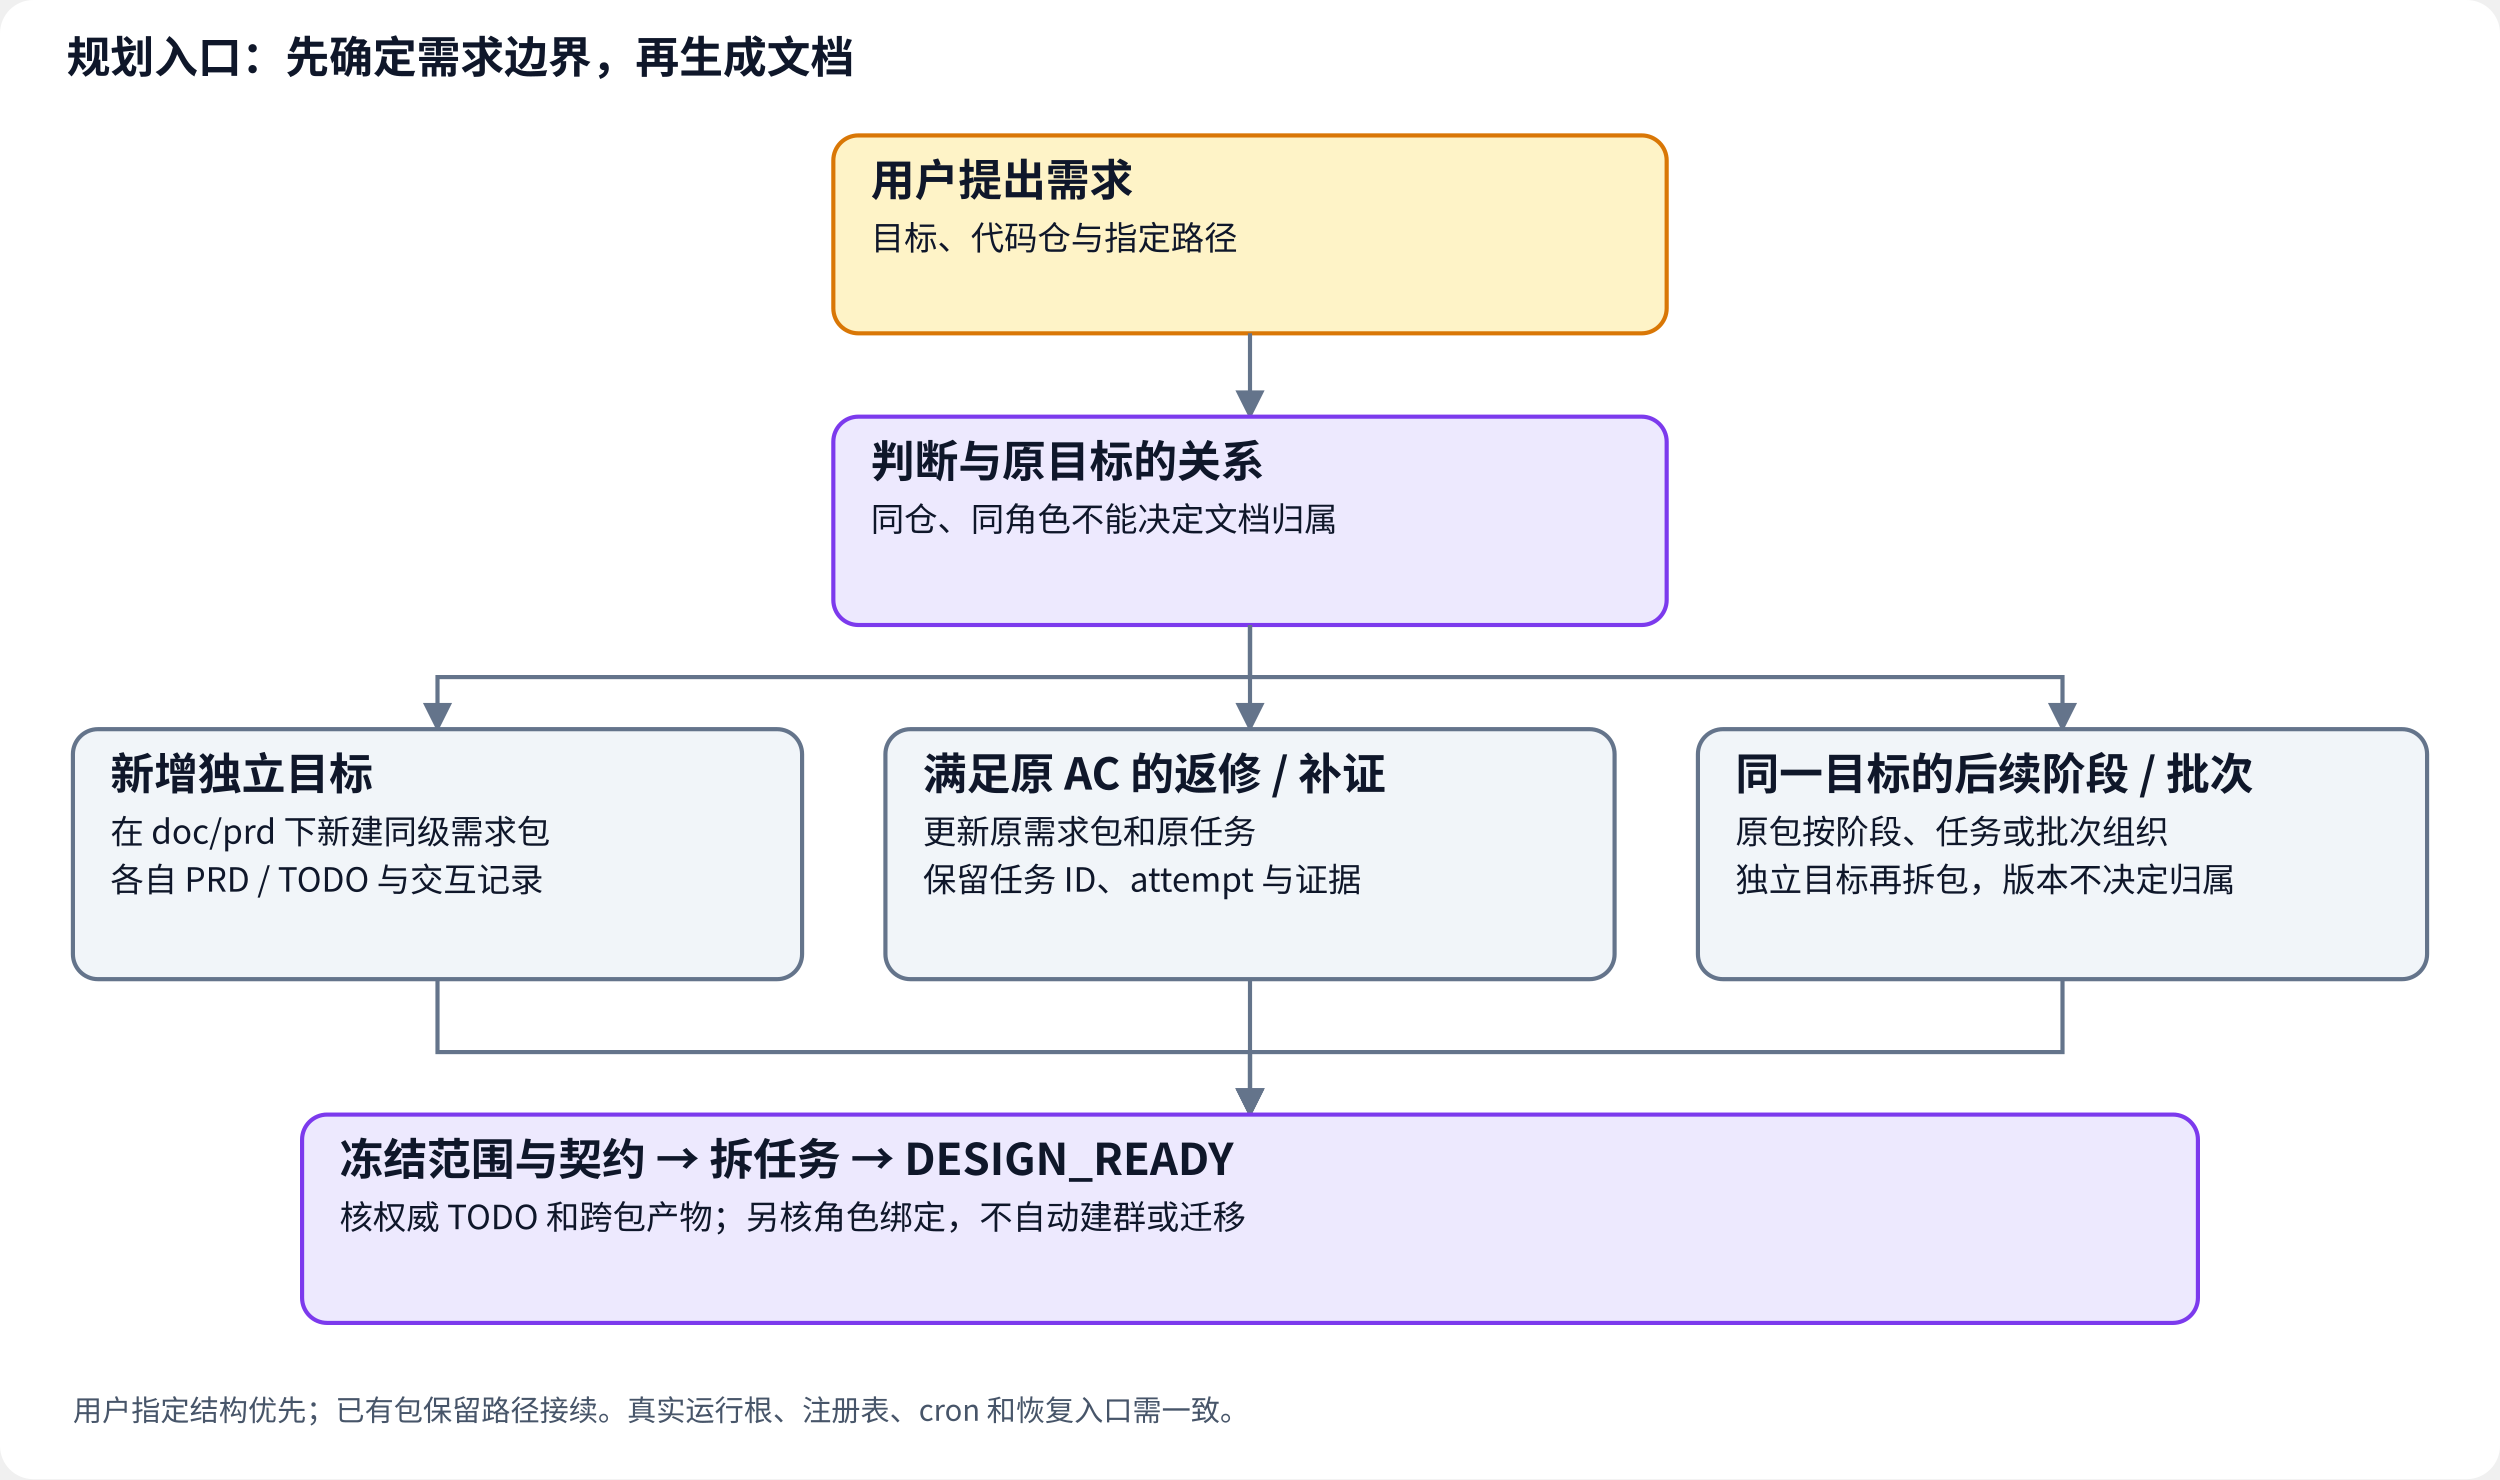
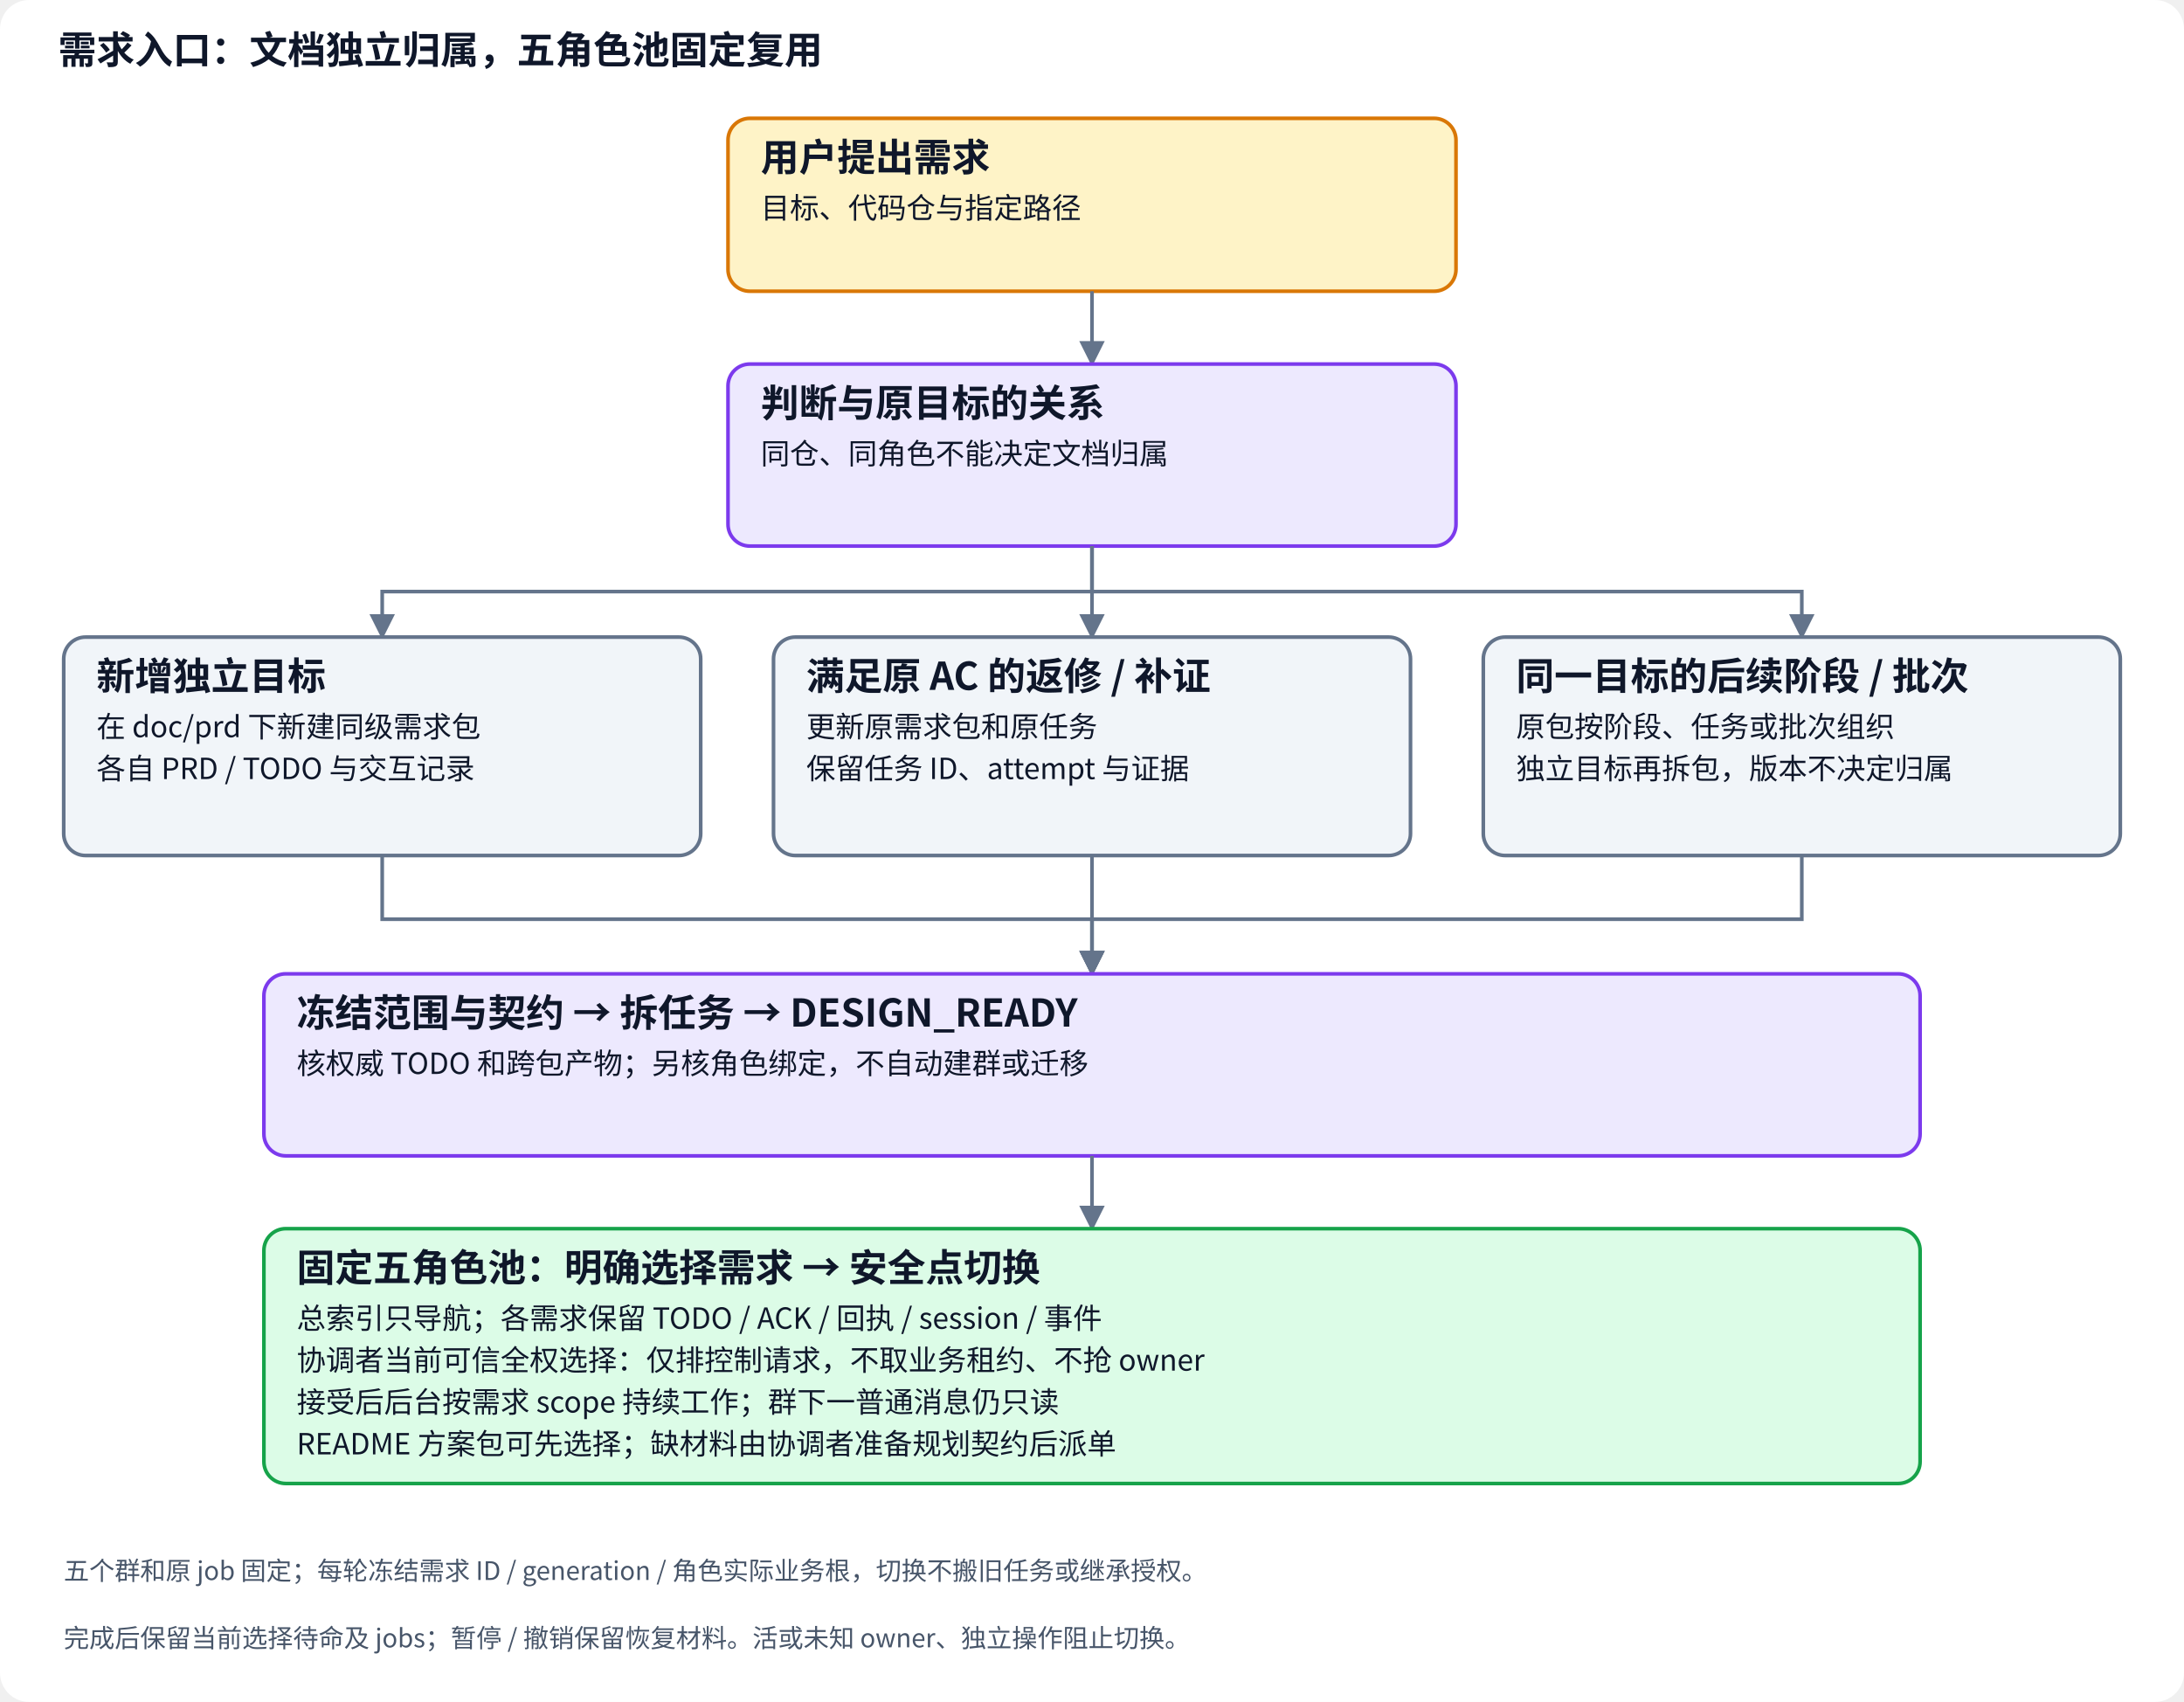
- <svg xmlns="http://www.w3.org/2000/svg" width="1200" height="710" viewBox="0 0 1200 710" role="img" aria-labelledby="title desc">
+ <svg xmlns="http://www.w3.org/2000/svg" width="1200" height="935" viewBox="0 0 1200 935" role="img" aria-labelledby="title desc">
  <defs>
    <marker id="arrow" viewBox="0 0 10 10" refX="9" refY="5" markerWidth="7" markerHeight="7" orient="auto-start-reverse">
      <path d="M 0 0 L 10 5 L 0 10 z" fill="#64748b" />
    </marker>
  </defs>
  <style>text{font-family:"Noto Sans CJK SC","Microsoft YaHei","PingFang SC",sans-serif;fill:#0f172a}.heading{font-size:21px;font-weight:700}.line{font-size:16px}.note{font-size:14px;fill:#475569}</style>
-   <rect width="1200" height="710" fill="#ffffff" rx="16" />
-   <text x="32" y="35" class="heading">规划入口：先确定需求边界，再生成文档</text>
+   <rect width="1200" height="935" fill="#ffffff" rx="16" />
+   <text x="32" y="35" class="heading">需求入口：文档独立归属，五角色池固定复用</text>
  <rect x="400" y="65" width="400" height="95" rx="12" fill="#fef3c7" stroke="#d97706" stroke-width="2" />
  <text x="418" y="94" class="heading">用户提出需求</text>
  <text x="418" y="120" class="line">目标、代码仓与指定路径</text>
  <polyline points="600,160 600,200" fill="none" stroke="#64748b" stroke-width="2" marker-end="url(#arrow)" />
  <rect x="400" y="200" width="400" height="100" rx="12" fill="#ede9fe" stroke="#7c3aed" stroke-width="2" />
  <text x="418" y="229" class="heading">判断与原目标的关系</text>
  <text x="418" y="255" class="line">同仓、同角色不能决定文档归属</text>
  <polyline points="600,300 600,325 210,325 210,350" fill="none" stroke="#64748b" stroke-width="2" marker-end="url(#arrow)" />
  <polyline points="600,300 600,325 600,325 600,350" fill="none" stroke="#64748b" stroke-width="2" marker-end="url(#arrow)" />
  <polyline points="600,300 600,325 990,325 990,350" fill="none" stroke="#64748b" stroke-width="2" marker-end="url(#arrow)" />
  <rect x="35" y="350" width="350" height="120" rx="12" fill="#f1f5f9" stroke="#64748b" stroke-width="2" />
  <text x="53" y="379" class="heading">新增独立目标</text>
  <text x="53" y="405" class="line">在 doc/prd 下新建同级需求包</text>
  <text x="53" y="428" class="line">各自 PRD / TODO 与交互记录</text>
  <rect x="425" y="350" width="350" height="120" rx="12" fill="#f1f5f9" stroke="#64748b" stroke-width="2" />
  <text x="443" y="379" class="heading">满足原 AC 的返修 / 补证</text>
  <text x="443" y="405" class="line">更新原需求包和原任务</text>
  <text x="443" y="428" class="line">保留任务 ID、attempt 与证据</text>
  <rect x="815" y="350" width="350" height="120" rx="12" fill="#f1f5f9" stroke="#64748b" stroke-width="2" />
  <text x="833" y="379" class="heading">同一目标的后续阶段 / 批次</text>
  <text x="833" y="405" class="line">原包按阶段、任务或批次组织</text>
  <text x="833" y="428" class="line">独立目标再拆包，版本不决定归属</text>
  <polyline points="210,470 210,505 600,505 600,535" fill="none" stroke="#64748b" stroke-width="2" marker-end="url(#arrow)" />
  <polyline points="600,470 600,505 600,505 600,535" fill="none" stroke="#64748b" stroke-width="2" marker-end="url(#arrow)" />
  <polyline points="990,470 990,505 600,505 600,535" fill="none" stroke="#64748b" stroke-width="2" marker-end="url(#arrow)" />
  <rect x="145" y="535" width="910" height="100" rx="12" fill="#ede9fe" stroke="#7c3aed" stroke-width="2" />
  <text x="163" y="564" class="heading">冻结范围与契约 → 拆任务 → DESIGN_READY</text>
  <text x="163" y="590" class="line">核权威 TODO 和跨包产物；另核角色绑定，不自动建群或迁移</text>
-   <text x="35" y="682" class="note">用户指定结构优先；已有包保留路径接续。真实运行根、注册表、cron 和恢复入口需一致。</text>
+   <polyline points="600,635 600,675" fill="none" stroke="#64748b" stroke-width="2" marker-end="url(#arrow)" />
+   <rect x="145" y="675" width="910" height="140" rx="12" fill="#dcfce7" stroke="#16a34a" stroke-width="2" />
+   <text x="163" y="704" class="heading">固定五角色池：明确选择需求 → 安全点切换</text>
+   <text x="163" y="730" class="line">总索引只导航；各需求保留 TODO / ACK / 回执 / session / 事件</text>
+   <text x="163" y="753" class="line">协调者当前可信全权选择：仅排控制请求，不取业务租约、不抢 owner</text>
+   <text x="163" y="776" class="line">接受后后台按需求 scope 持续工作；群下一普通消息仍只读</text>
+   <text x="163" y="799" class="line">README 方案包可先选择；缺材料由协调者准备规划契约后派单</text>
+   <text x="35" y="868" class="note">五个群和原 job 固定；每轮冻结需求 ID / generation / 角色实际业务根，切换不搬旧任务或继承授权。</text>
+   <text x="35" y="905" class="note">完成后保留当前选择待命及 jobs；暂停 / 撤销保留恢复材料。活或未知 owner、独立操作阻止切换。</text>
</svg>
